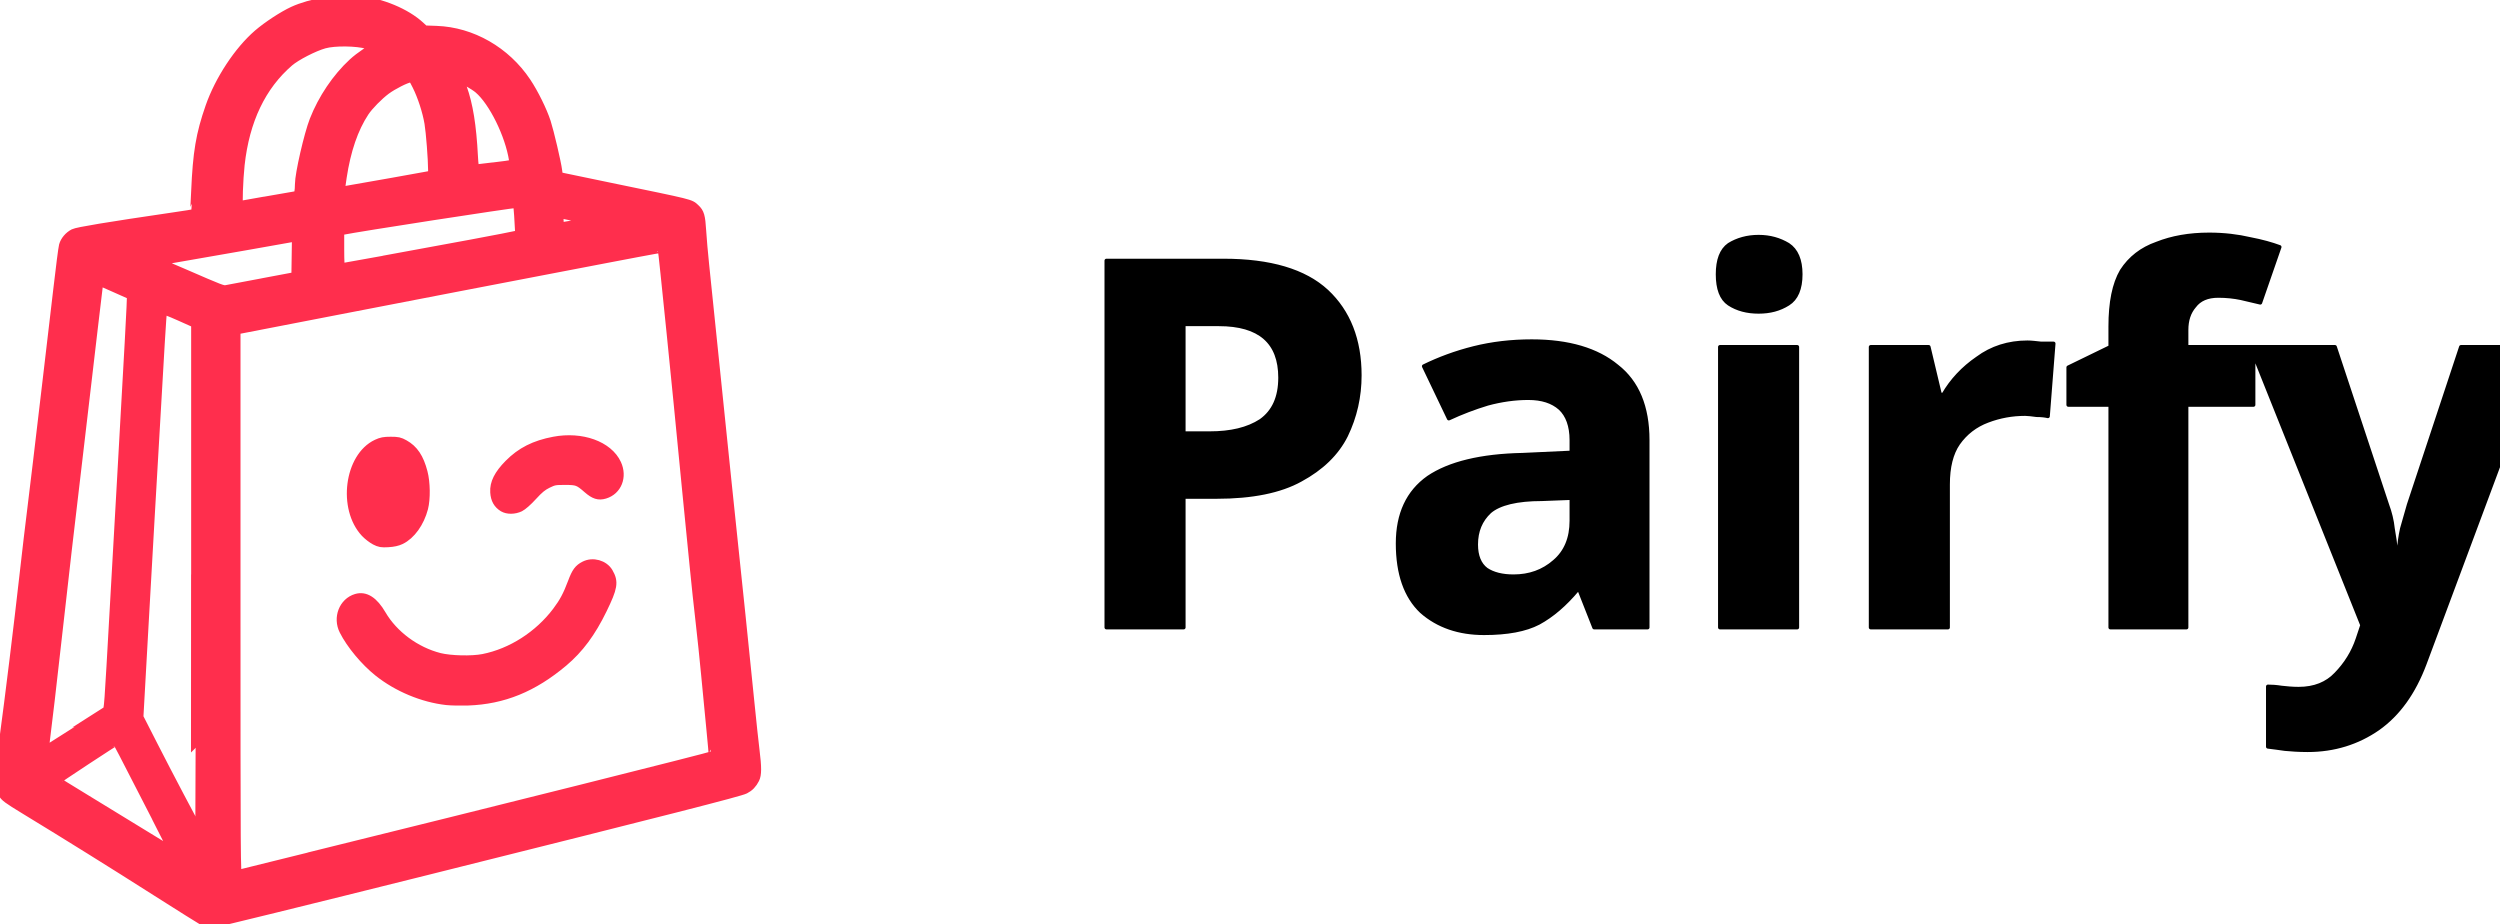
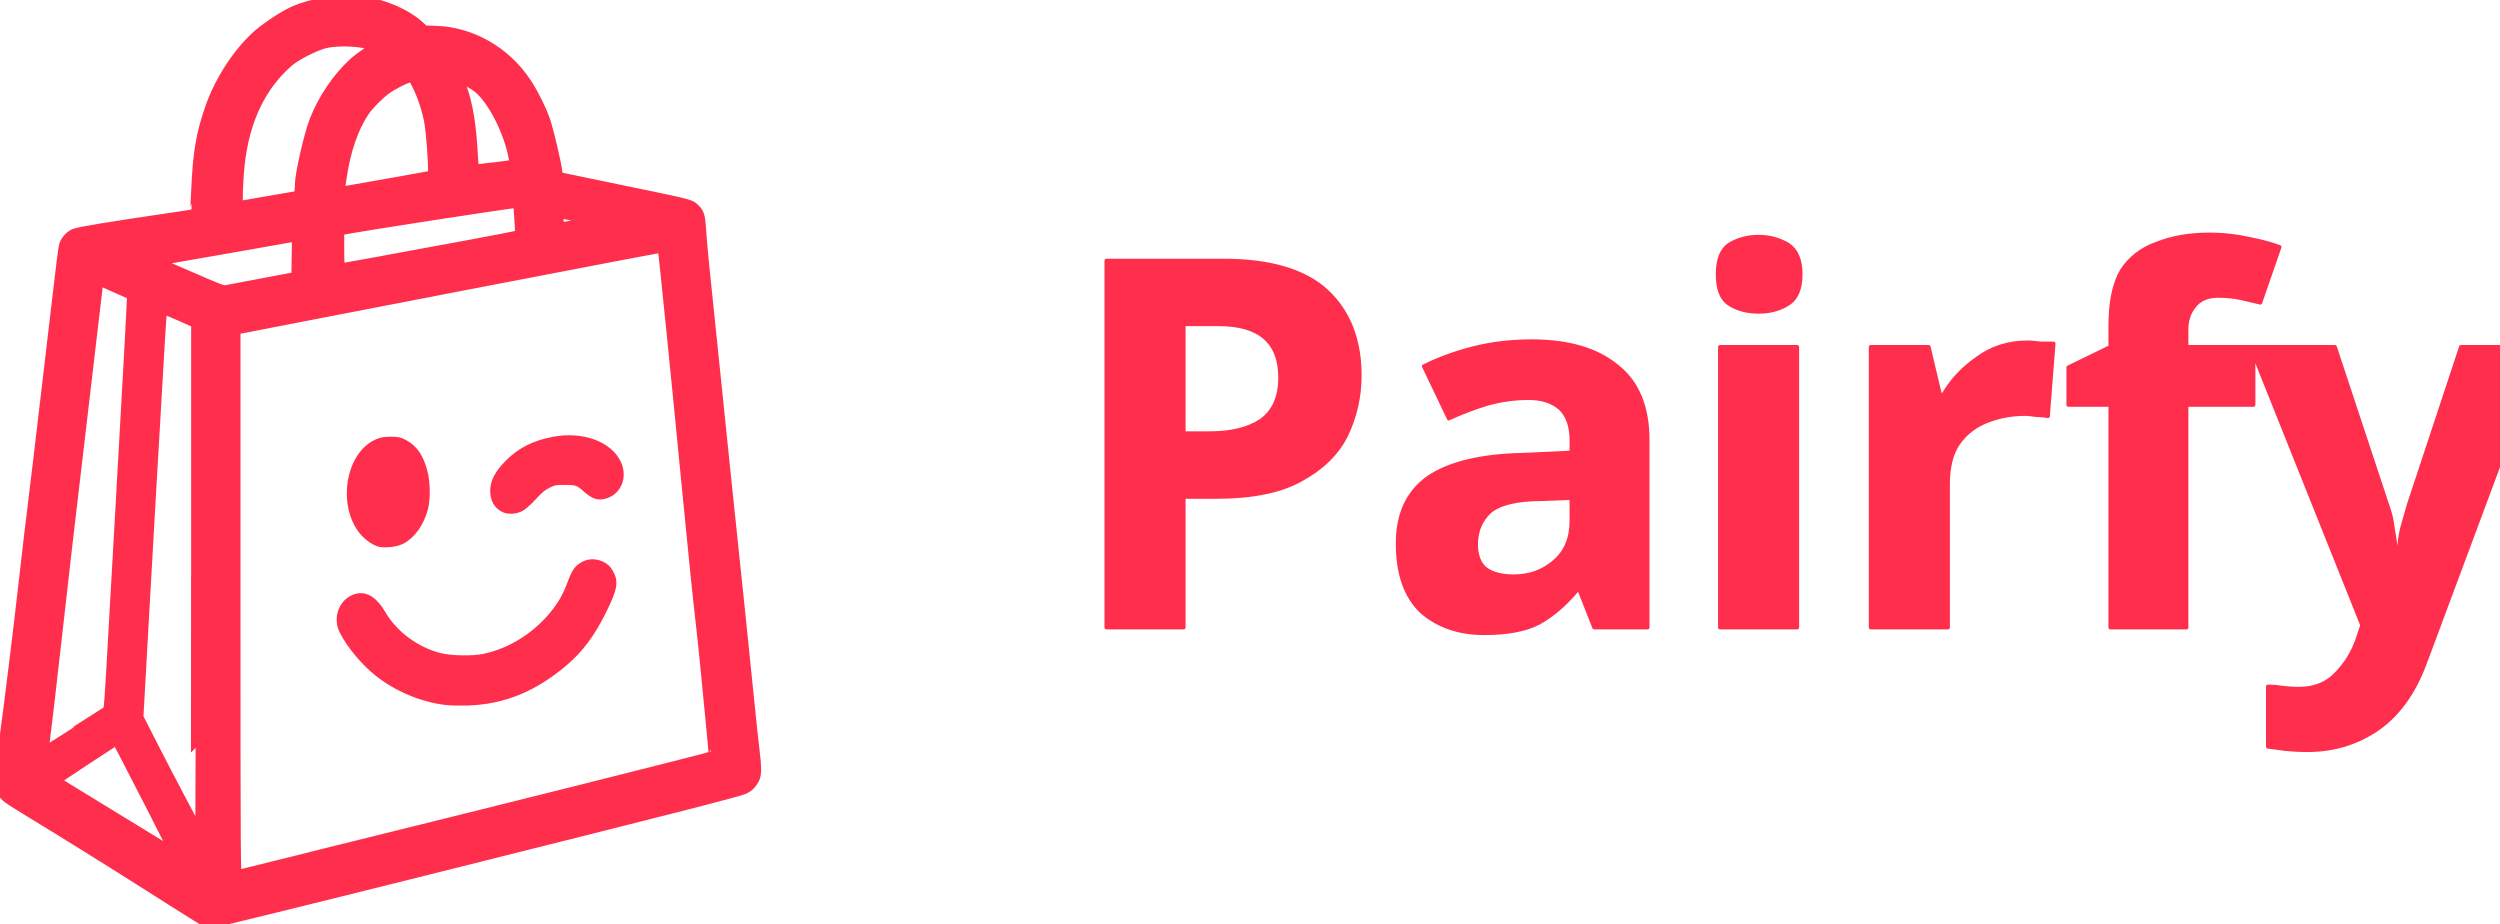
<svg xmlns="http://www.w3.org/2000/svg" width="130" height="48" viewBox="0 0 34.396 12.7" version="1.1" id="svg5">
  <defs id="defs2" />
  <g id="layer1">
    <g id="g11307">
      <path style="fill:#000000;fill-opacity:0.03;stroke:#2563eb;stroke-width:0.079;stroke-miterlimit:4;stroke-dasharray:none;stroke-opacity:0" d="m 5.314,6.98 c -0.002,-5.961e-4 -0.007,-0.004 -0.04,-0.023 -0.015,-0.008 -0.033,-0.019 -0.041,-0.024 -0.008,-0.005 -0.018,-0.011 -0.023,-0.013 -0.004,-0.002 -0.019,-0.011 -0.034,-0.019 -0.014,-0.008 -0.03,-0.017 -0.036,-0.021 -0.012,-0.007 -0.022,-0.013 -0.037,-0.021 -0.006,-0.003 -0.011,-0.006 -0.012,-0.007 -7.948e-4,-7.949e-4 -0.002,-0.003 -0.003,-0.004 l -0.001,-0.003 1.471e-4,-0.128 1.491e-4,-0.128 0.002,-0.003 c 0.002,-0.003 0.003,-0.004 0.009,-0.007 0.004,-0.002 0.011,-0.006 0.017,-0.01 0.014,-0.008 0.027,-0.016 0.035,-0.02 0.003,-0.002 0.009,-0.005 0.013,-0.007 0.004,-0.002 0.019,-0.011 0.034,-0.02 0.015,-0.009 0.031,-0.018 0.037,-0.021 0.005,-0.003 0.013,-0.008 0.018,-0.011 0.005,-0.003 0.013,-0.008 0.019,-0.011 0.006,-0.003 0.018,-0.01 0.027,-0.016 l 0.017,-0.01 h 0.004 c 0.004,0 0.004,0 0.016,0.007 0.007,0.004 0.015,0.009 0.019,0.011 0.004,0.002 0.018,0.01 0.032,0.018 0.014,0.008 0.028,0.016 0.031,0.018 0.003,0.002 0.013,0.007 0.02,0.012 0.008,0.005 0.016,0.009 0.019,0.011 0.005,0.003 0.029,0.017 0.033,0.019 0.001,5.962e-4 0.007,0.004 0.013,0.008 0.006,0.004 0.012,0.007 0.013,0.008 0.015,0.008 0.03,0.017 0.031,0.018 7.949e-4,5.96e-4 0.002,0.002 0.003,0.004 l 0.001,0.003 -6e-6,0.127 -6.1e-6,0.127 -0.001,0.003 c -0.002,0.004 -0.004,0.006 -0.013,0.011 -0.011,0.006 -0.024,0.013 -0.028,0.016 -0.002,0.001 -0.014,0.008 -0.025,0.015 -0.03,0.017 -0.062,0.036 -0.069,0.039 -0.003,0.002 -0.013,0.008 -0.023,0.014 -0.01,0.006 -0.021,0.012 -0.024,0.014 -0.003,0.002 -0.011,0.006 -0.017,0.01 -0.006,0.004 -0.015,0.008 -0.018,0.011 -0.007,0.004 -0.007,0.004 -0.011,0.004 -0.002,8.55e-5 -0.005,-7.95e-5 -0.005,-3.975e-4 z m -0.004,-0.055 V 6.895 l -0.008,-0.013 c -0.004,-0.007 -0.01,-0.016 -0.012,-0.02 -0.002,-0.004 -0.009,-0.016 -0.015,-0.026 L 5.264,6.817 h -0.051 -0.051 l -0.016,0.01 c -0.009,0.005 -0.019,0.011 -0.022,0.013 l -0.006,0.003 0.006,0.003 c 0.008,0.005 0.034,0.02 0.047,0.027 0.006,0.003 0.022,0.013 0.035,0.02 0.027,0.016 0.027,0.016 0.053,0.03 0.01,0.006 0.025,0.015 0.035,0.02 0.009,0.005 0.017,0.01 0.017,0.01 1.987e-4,5.9e-6 3.976e-4,-0.013 3.976e-4,-0.029 z m 0.028,0.022 c 0.024,-0.014 0.035,-0.02 0.042,-0.024 0.004,-0.002 0.007,-0.004 0.007,-0.004 1.35e-4,0 0.001,-5.962e-4 0.002,-0.001 0.001,-7.949e-4 0.013,-0.007 0.025,-0.015 0.023,-0.013 0.056,-0.032 0.063,-0.036 0.002,-0.001 0.01,-0.006 0.017,-0.01 0.019,-0.011 0.023,-0.013 0.023,-0.014 -2e-6,-1.59e-4 -0.002,-0.002 -0.005,-0.003 -0.003,-0.002 -0.009,-0.005 -0.014,-0.008 -0.005,-0.003 -0.012,-0.007 -0.017,-0.01 l -0.009,-0.005 -0.051,9.8e-6 -0.051,1.2e-5 -0.003,0.006 c -0.002,0.003 -0.007,0.013 -0.013,0.022 -0.005,0.009 -0.013,0.022 -0.017,0.029 -0.004,0.007 -0.009,0.015 -0.011,0.018 l -0.003,0.005 -5.9e-6,0.029 c -4e-6,0.016 1.213e-4,0.029 1.987e-4,0.029 1.55e-4,0 0.006,-0.003 0.012,-0.007 z m -0.011,-0.097 c 0.005,-0.008 0.011,-0.019 0.014,-0.024 l 0.005,-0.009 -0.028,-1.491e-4 c -0.016,-8.14e-5 -0.028,-4.76e-5 -0.028,7.56e-5 -1.253e-4,1.251e-4 0.004,0.007 0.009,0.016 0.005,0.009 0.011,0.02 0.014,0.024 0.003,0.005 0.005,0.008 0.005,0.008 1.987e-4,-1.986e-4 0.004,-0.007 0.009,-0.015 z M 5.111,6.827 c 0.001,-9.937e-4 0.005,-0.003 0.007,-0.004 0.002,-0.001 0.005,-0.003 0.006,-0.003 7.949e-4,-3.976e-4 0.007,-0.004 0.014,-0.008 0.007,-0.004 0.014,-0.008 0.016,-0.009 l 0.004,-0.002 0.009,-0.015 c 0.016,-0.028 0.04,-0.068 0.04,-0.068 0,-1.032e-4 -0.001,-0.002 -0.003,-0.004 -0.003,-0.005 -0.013,-0.022 -0.021,-0.035 -0.003,-0.005 -0.008,-0.013 -0.011,-0.018 -0.003,-0.004 -0.005,-0.009 -0.005,-0.009 -3.974e-4,-5.962e-4 -0.003,-0.004 -0.005,-0.008 l -0.004,-0.007 -0.014,-0.008 c -0.014,-0.008 -0.024,-0.014 -0.031,-0.018 l -0.004,-0.002 v 0.111 c 0,0.061 1.708e-4,0.111 3.974e-4,0.111 1.987e-4,0 0.002,-7.951e-4 0.003,-0.002 z M 5.528,6.717 V 6.606 L 5.527,6.607 c -0.003,0.002 -0.032,0.019 -0.041,0.024 -0.004,0.002 -0.007,0.004 -0.007,0.004 -8.75e-5,1.848e-4 -0.002,0.004 -0.005,0.008 -0.002,0.004 -0.009,0.016 -0.015,0.026 -0.006,0.01 -0.012,0.02 -0.013,0.022 -0.003,0.005 -0.01,0.017 -0.011,0.019 -7.951e-4,0.001 -0.002,0.003 -0.003,0.005 -0.001,0.002 -0.001,0.003 -7.95e-4,0.003 3.974e-4,5.962e-4 0.003,0.004 0.005,0.008 0.027,0.047 0.042,0.072 0.043,0.073 5.962e-4,5.961e-4 0.006,0.004 0.012,0.008 0.006,0.004 0.017,0.01 0.024,0.014 0.007,0.004 0.013,0.007 0.013,0.007 1.986e-4,6e-6 3.974e-4,-0.05 3.974e-4,-0.111 z m -0.279,0.075 c -5.962e-4,-9.936e-4 -0.005,-0.009 -0.01,-0.017 -0.005,-0.008 -0.011,-0.02 -0.014,-0.025 -0.003,-0.005 -0.006,-0.01 -0.006,-0.01 0,-0.002 -0.002,5.961e-4 -0.008,0.012 -0.004,0.007 -0.01,0.018 -0.014,0.024 -0.004,0.006 -0.008,0.013 -0.009,0.015 l -0.002,0.003 h 0.032 0.032 z m 0.114,-0.005 c 0.008,-0.013 0.024,-0.041 0.032,-0.055 l 0.008,-0.015 -0.007,-0.012 c -0.004,-0.007 -0.01,-0.016 -0.013,-0.022 -0.003,-0.005 -0.009,-0.015 -0.012,-0.021 -0.004,-0.006 -0.008,-0.014 -0.01,-0.017 l -0.003,-0.005 -0.041,-7.9e-6 -0.041,-5.9e-6 -0.002,0.003 c -0.002,0.003 -0.016,0.027 -0.034,0.058 l -0.009,0.016 9.938e-4,0.002 c 0.004,0.007 0.016,0.027 0.025,0.043 0.003,0.005 0.009,0.015 0.012,0.021 l 0.007,0.011 0.041,-1.469e-4 0.041,-1.492e-4 0.004,-0.007 z m 0.085,0.006 c 0,-1.987e-4 -0.003,-0.005 -0.006,-0.011 -0.003,-0.006 -0.01,-0.018 -0.015,-0.027 -0.005,-0.009 -0.01,-0.017 -0.01,-0.017 -1.588e-4,-4e-6 -0.003,0.005 -0.007,0.012 -0.004,0.007 -0.008,0.014 -0.01,0.017 -0.006,0.01 -0.015,0.025 -0.015,0.026 -1.075e-4,1.987e-4 0.014,3.974e-4 0.031,3.974e-4 0.017,0 0.031,-1.945e-4 0.031,-3.974e-4 z M 5.235,6.669 c 0.009,-0.015 0.016,-0.027 0.016,-0.027 0,-1.43e-4 -0.014,-1.987e-4 -0.032,-1.987e-4 -0.018,0 -0.032,1.094e-4 -0.032,1.987e-4 0,1.332e-4 0.002,0.003 0.004,0.006 0.002,0.003 0.005,0.009 0.007,0.012 0.003,0.005 0.011,0.019 0.016,0.027 0.001,0.003 0.003,0.006 0.004,0.007 7.949e-4,0.001 0.002,0.002 0.002,0.002 1.987e-4,-1.987e-4 0.007,-0.013 0.016,-0.027 z m 0.186,0.022 c 0.002,-0.003 0.006,-0.01 0.009,-0.016 0.003,-0.006 0.009,-0.016 0.013,-0.022 0.004,-0.006 0.007,-0.012 0.007,-0.012 0,-1.152e-4 -0.014,-1.987e-4 -0.032,-1.987e-4 h -0.032 l 0.007,0.012 c 0.004,0.007 0.008,0.013 0.009,0.015 9.937e-4,0.002 0.005,0.008 0.008,0.014 0.004,0.006 0.007,0.012 0.007,0.013 3.975e-4,7.95e-4 7.949e-4,0.001 9.936e-4,0.001 1.989e-4,1.9e-6 0.002,-0.002 0.004,-0.005 z M 5.264,6.617 c 0.001,-0.002 0.02,-0.034 0.036,-0.062 l 0.01,-0.017 v -0.029 c 0,-0.02 -1.887e-4,-0.029 -5.962e-4,-0.029 -3.974e-4,0 -0.003,0.002 -0.007,0.004 -0.003,0.002 -0.007,0.004 -0.009,0.005 -0.001,7.949e-4 -0.006,0.004 -0.011,0.007 -0.008,0.004 -0.024,0.014 -0.029,0.017 -0.001,5.962e-4 -0.006,0.003 -0.01,0.006 -0.005,0.003 -0.013,0.007 -0.018,0.01 -0.005,0.003 -0.016,0.01 -0.025,0.015 -0.009,0.005 -0.025,0.014 -0.036,0.021 -0.018,0.01 -0.025,0.014 -0.042,0.024 -0.003,0.001 -0.005,0.003 -0.005,0.003 -1.073e-4,3.974e-4 0.001,0.001 0.003,0.002 0.002,7.949e-4 0.004,0.002 0.006,0.003 0.028,0.017 0.035,0.021 0.035,0.021 3.974e-4,3.975e-4 0.021,5.963e-4 0.051,5.963e-4 h 0.05 z m 0.083,0.002 c 0,-3.974e-4 -0.002,-0.004 -0.009,-0.015 -0.007,-0.012 -0.009,-0.016 -0.014,-0.025 -0.003,-0.005 -0.005,-0.009 -0.006,-0.009 -7.951e-4,-7.95e-4 -5.962e-4,-7.95e-4 -0.008,0.011 -0.003,0.006 -0.019,0.034 -0.02,0.035 -5.963e-4,9.936e-4 -9.937e-4,0.002 -9.937e-4,0.002 -1.8e-6,1.988e-4 0.013,3.974e-4 0.029,3.974e-4 0.016,0 0.029,-1.37e-4 0.029,-3.974e-4 z m 0.133,-0.004 c 0.004,-0.002 0.008,-0.005 0.01,-0.006 0.002,-9.935e-4 0.009,-0.005 0.017,-0.01 l 0.013,-0.008 -0.014,-0.008 c -0.008,-0.004 -0.015,-0.009 -0.017,-0.01 -0.003,-0.002 -0.014,-0.008 -0.071,-0.041 -0.008,-0.005 -0.016,-0.01 -0.019,-0.011 -0.002,-0.001 -0.004,-0.002 -0.004,-0.002 -1.31e-4,0 -0.004,-0.002 -0.008,-0.005 -0.004,-0.002 -0.012,-0.007 -0.017,-0.01 -0.005,-0.003 -0.012,-0.007 -0.014,-0.008 -0.01,-0.006 -0.028,-0.016 -0.028,-0.016 -1.77e-4,0 -3.975e-4,0.013 -3.975e-4,0.029 l 6e-6,0.029 0.007,0.012 c 0.004,0.006 0.01,0.017 0.014,0.023 0.004,0.006 0.009,0.016 0.013,0.022 0.003,0.006 0.007,0.012 0.009,0.015 0.001,0.002 0.003,0.005 0.004,0.006 l 0.001,0.002 h 0.05 0.05 l 0.007,-0.004 z" id="path1011" />
      <text xml:space="preserve" style="font-size:7.056px;line-height:1.25;font-family:'Inter 28pt';-inkscape-font-specification:'Inter 28pt';letter-spacing:-0.079px;fill:#000000;fill-opacity:1;stroke:#000000;stroke-width:0.053;stroke-linecap:round;stroke-linejoin:round;stroke-miterlimit:4;stroke-dasharray:none;stroke-opacity:1;paint-order:stroke fill markers" x="14.582" y="8.633" id="text3040">
-         <tspan style="font-style:normal;font-variant:normal;font-weight:600;font-stretch:normal;font-size:7.056px;font-family:'Inter 28pt';-inkscape-font-specification:'Inter 28pt Semi-Bold';fill:#000000;fill-opacity:1;stroke:#000000;stroke-width:0.053;stroke-linecap:round;stroke-linejoin:round;stroke-miterlimit:4;stroke-dasharray:none;stroke-opacity:1;paint-order:stroke fill markers" x="14.582" y="8.633" id="tspan12835">Pairfy</tspan>
+         <tspan style="font-style:normal;font-variant:normal;font-weight:600;font-stretch:normal;font-size:7.056px;font-family:'Inter 28pt';-inkscape-font-specification:'Inter 28pt Semi-Bold';fill:#ff2e4d;fill-opacity:1;stroke:#ff2e4d;stroke-width:0.053;stroke-linecap:round;stroke-linejoin:round;stroke-miterlimit:4;stroke-dasharray:none;stroke-opacity:1;paint-order:stroke fill markers" x="14.582" y="8.633" id="tspan12835">Pairfy</tspan>
      </text>
      <g id="g1591" transform="scale(0.9999715)" style="fill:#ff2e4d;fill-opacity:1;stroke:#ff2e4d;stroke-width:0.132;stroke-linecap:round;stroke-linejoin:round;stroke-miterlimit:4;stroke-dasharray:none;stroke-opacity:1;paint-order:stroke markers fill">
        <path style="fill:#ff2e4d;fill-opacity:1;stroke:#ff2e4d;stroke-width:0.132;stroke-linecap:round;stroke-linejoin:round;stroke-miterlimit:4;stroke-dasharray:none;stroke-opacity:1;paint-order:stroke markers fill" d="m 2.807,12.675 c -0.027,-0.014 -0.325,-0.202 -0.664,-0.417 -0.592,-0.377 -1.221,-0.769 -1.798,-1.12 -0.241,-0.147 -0.277,-0.173 -0.307,-0.228 -0.056,-0.102 -0.054,-0.201 0.018,-0.729 0.08,-0.591 0.199,-1.561 0.281,-2.292 0.035,-0.31 0.079,-0.685 0.098,-0.832 0.019,-0.148 0.057,-0.46 0.084,-0.695 0.027,-0.235 0.087,-0.742 0.133,-1.126 0.046,-0.385 0.112,-0.948 0.147,-1.252 0.035,-0.304 0.07,-0.576 0.078,-0.604 0.018,-0.066 0.073,-0.131 0.139,-0.165 0.049,-0.025 0.465,-0.094 1.358,-0.225 0.165,-0.024 0.303,-0.046 0.305,-0.048 0.002,-0.002 0.01,-0.14 0.017,-0.306 0.023,-0.538 0.065,-0.789 0.196,-1.164 0.13,-0.372 0.393,-0.771 0.659,-1.001 0.13,-0.112 0.344,-0.252 0.482,-0.316 0.243,-0.112 0.63,-0.176 0.897,-0.148 0.316,0.033 0.654,0.174 0.848,0.353 l 0.061,0.056 0.166,0.006 c 0.485,0.017 0.952,0.284 1.235,0.708 0.103,0.154 0.221,0.393 0.273,0.553 0.043,0.134 0.142,0.555 0.156,0.667 l 0.01,0.08 0.072,0.016 c 0.04,0.009 0.327,0.069 0.639,0.133 1.153,0.238 1.099,0.224 1.173,0.292 0.061,0.056 0.075,0.103 0.087,0.302 0.006,0.104 0.025,0.316 0.041,0.47 0.016,0.154 0.051,0.494 0.078,0.756 0.027,0.262 0.077,0.746 0.111,1.077 0.034,0.331 0.088,0.85 0.119,1.154 0.031,0.304 0.076,0.726 0.098,0.937 0.044,0.408 0.134,1.28 0.216,2.092 0.027,0.269 0.059,0.567 0.071,0.662 0.03,0.24 0.029,0.336 -4.76e-4,0.395 -0.034,0.067 -0.075,0.11 -0.136,0.141 -0.071,0.036 -1.013,0.277 -4.402,1.124 -1.588,0.397 -2.91,0.722 -2.939,0.722 -0.028,0 -0.073,-0.011 -0.1,-0.025 z m 1.449,-0.883 c 2.529,-0.624 5.543,-1.379 5.56,-1.394 0.003,-0.002 -0.011,-0.167 -0.031,-0.366 -0.02,-0.199 -0.052,-0.534 -0.072,-0.746 -0.02,-0.212 -0.054,-0.539 -0.076,-0.728 -0.022,-0.189 -0.06,-0.538 -0.083,-0.777 -0.023,-0.239 -0.071,-0.72 -0.106,-1.07 -0.035,-0.35 -0.085,-0.866 -0.112,-1.147 -0.027,-0.281 -0.071,-0.722 -0.098,-0.979 -0.027,-0.258 -0.065,-0.626 -0.084,-0.818 -0.019,-0.192 -0.038,-0.352 -0.041,-0.355 -0.003,-0.003 -0.159,0.024 -0.346,0.06 -0.187,0.036 -0.371,0.071 -0.41,0.078 -0.038,0.007 -0.397,0.076 -0.798,0.153 -0.4,0.077 -0.957,0.184 -1.238,0.238 -0.281,0.054 -1.088,0.21 -1.794,0.347 l -1.284,0.249 -1e-5,3.754 c -9e-6,3.569 0.001,3.754 0.024,3.747 0.013,-0.004 0.459,-0.114 0.99,-0.245 z m 1.889,-2.157 c -0.328,-0.037 -0.675,-0.182 -0.938,-0.392 -0.183,-0.146 -0.377,-0.378 -0.473,-0.569 -0.088,-0.174 -0.006,-0.386 0.17,-0.438 0.121,-0.036 0.235,0.038 0.342,0.221 0.165,0.283 0.471,0.509 0.801,0.593 0.152,0.038 0.445,0.045 0.602,0.014 0.39,-0.077 0.766,-0.318 1.016,-0.65 0.096,-0.128 0.146,-0.221 0.214,-0.402 0.052,-0.139 0.085,-0.184 0.165,-0.225 0.112,-0.058 0.264,-0.015 0.325,0.09 0.076,0.131 0.064,0.204 -0.083,0.506 -0.154,0.317 -0.32,0.541 -0.537,0.724 -0.416,0.35 -0.826,0.517 -1.311,0.534 -0.099,0.003 -0.231,5.5e-4 -0.292,-0.006 z m -0.982,-2.203 c -0.04,-0.02 -0.1,-0.067 -0.135,-0.104 -0.314,-0.336 -0.223,-1.038 0.158,-1.217 0.063,-0.029 0.098,-0.036 0.189,-0.036 0.098,-1e-5 0.121,0.005 0.186,0.041 0.128,0.071 0.204,0.184 0.256,0.383 0.037,0.14 0.04,0.365 0.007,0.492 -0.052,0.199 -0.173,0.367 -0.312,0.434 -0.046,0.022 -0.102,0.034 -0.173,0.038 -0.092,0.005 -0.114,0.001 -0.177,-0.031 z m 1.763,-0.454 c -0.073,-0.045 -0.109,-0.108 -0.115,-0.206 -0.008,-0.123 0.051,-0.241 0.193,-0.385 0.166,-0.168 0.354,-0.263 0.619,-0.313 0.38,-0.072 0.745,0.06 0.86,0.31 0.08,0.175 0.007,0.361 -0.163,0.412 -0.083,0.025 -0.141,0.006 -0.231,-0.072 -0.126,-0.11 -0.147,-0.118 -0.316,-0.118 -0.138,-1.8e-4 -0.153,0.003 -0.24,0.045 -0.073,0.036 -0.118,0.073 -0.207,0.17 -0.068,0.075 -0.138,0.136 -0.174,0.154 -0.075,0.036 -0.17,0.037 -0.227,0.002 z m -4.771,4.27 c -0.481,-0.938 -0.544,-1.059 -0.552,-1.06 -0.011,-0.001 -0.838,0.543 -0.838,0.552 2.22e-4,0.004 0.191,0.122 0.423,0.263 0.233,0.141 0.599,0.365 0.814,0.498 0.215,0.133 0.394,0.241 0.397,0.238 0.003,-0.002 -0.107,-0.223 -0.245,-0.491 z m 0.541,-3.339 v -3.461 l -0.226,-0.101 c -0.137,-0.061 -0.229,-0.096 -0.235,-0.087 -0.005,0.008 -0.02,0.214 -0.034,0.459 -0.023,0.417 -0.106,1.844 -0.135,2.327 -0.007,0.119 -0.046,0.803 -0.086,1.52 l -0.073,1.303 0.199,0.39 c 0.199,0.391 0.579,1.111 0.585,1.111 0.002,10e-6 0.004,-1.557 0.004,-3.461 z m -1.667,2.156 c 0.232,-0.148 0.431,-0.276 0.444,-0.283 0.025,-0.016 0.025,-0.016 0.104,-1.427 0.024,-0.423 0.068,-1.204 0.098,-1.735 0.095,-1.664 0.143,-2.555 0.138,-2.559 -0.003,-0.002 -0.106,-0.048 -0.229,-0.103 l -0.224,-0.099 -0.01,0.065 c -0.005,0.036 -0.035,0.288 -0.067,0.562 -0.031,0.273 -0.101,0.865 -0.154,1.315 -0.144,1.211 -0.286,2.437 -0.357,3.085 -0.05,0.456 -0.12,1.052 -0.165,1.41 -0.003,0.021 -0.004,0.038 -0.002,0.038 0.002,0 0.192,-0.121 0.424,-0.269 z m 2.584,-6.171 0.462,-0.087 0.004,-0.278 0.004,-0.278 -0.032,0.008 c -0.017,0.004 -0.328,0.059 -0.689,0.122 -1.022,0.177 -1.2,0.209 -1.207,0.216 -0.004,0.004 0.009,0.013 0.029,0.02 0.019,0.007 0.173,0.073 0.341,0.146 0.517,0.225 0.54,0.233 0.586,0.226 0.023,-0.004 0.25,-0.047 0.504,-0.095 z m 1.668,-0.311 c 0.839,-0.152 1.765,-0.325 1.824,-0.342 l 0.05,-0.014 -0.005,-0.087 c -0.015,-0.288 -0.022,-0.346 -0.037,-0.346 -0.074,0 -2.208,0.33 -2.405,0.372 l -0.038,0.008 v 0.258 c 0,0.158 0.005,0.258 0.014,0.258 0.007,0 0.277,-0.048 0.598,-0.106 z m 2.674,-0.496 c 0.133,-0.023 0.247,-0.042 0.252,-0.043 0.005,-4.3e-4 -0.095,-0.023 -0.222,-0.05 -0.127,-0.027 -0.249,-0.053 -0.272,-0.057 -0.038,-0.008 -0.04,-0.006 -0.032,0.025 0.005,0.018 0.009,0.064 0.009,0.1 1.38e-4,0.036 0.005,0.066 0.011,0.066 0.006,-1e-5 0.12,-0.019 0.253,-0.042 z m -4.321,-0.314 c 0.188,-0.034 0.372,-0.066 0.408,-0.071 0.058,-0.009 0.066,-0.014 0.073,-0.052 0.005,-0.023 0.009,-0.075 0.009,-0.116 0,-0.14 0.124,-0.681 0.201,-0.878 0.116,-0.296 0.31,-0.584 0.532,-0.789 0.094,-0.087 0.264,-0.201 0.3,-0.201 0.009,0 0.017,-0.006 0.017,-0.013 0,-0.007 -0.052,-0.027 -0.115,-0.045 -0.152,-0.043 -0.456,-0.047 -0.598,-0.007 -0.144,0.04 -0.388,0.166 -0.485,0.249 -0.383,0.33 -0.609,0.805 -0.676,1.416 -0.022,0.205 -0.035,0.568 -0.02,0.568 0.007,0 0.167,-0.028 0.355,-0.062 z m 1.245,-0.17 c 0.073,-0.012 0.306,-0.053 0.518,-0.091 0.212,-0.038 0.424,-0.076 0.472,-0.085 l 0.087,-0.016 v -0.072 c 0,-0.143 -0.029,-0.522 -0.05,-0.645 -0.027,-0.162 -0.095,-0.371 -0.167,-0.515 -0.054,-0.108 -0.06,-0.114 -0.099,-0.11 -0.055,0.006 -0.237,0.098 -0.33,0.167 -0.101,0.075 -0.239,0.215 -0.297,0.303 -0.15,0.227 -0.253,0.528 -0.309,0.9 -0.029,0.194 -0.029,0.202 0.01,0.193 0.017,-0.004 0.091,-0.017 0.164,-0.029 z m 1.9,-0.301 c 0.318,-0.039 0.3,-0.033 0.29,-0.103 -0.054,-0.347 -0.278,-0.803 -0.482,-0.977 -0.058,-0.05 -0.235,-0.151 -0.264,-0.151 -0.008,0 0.007,0.06 0.034,0.134 0.085,0.238 0.131,0.522 0.153,0.947 0.005,0.1 0.015,0.178 0.023,0.178 0.007,0 0.118,-0.013 0.247,-0.029 z" id="path881" />
        <path style="fill:#ff2e4d;fill-opacity:1;stroke:#ff2e4d;stroke-width:0.132;stroke-linecap:round;stroke-linejoin:round;stroke-miterlimit:4;stroke-dasharray:none;stroke-opacity:1;paint-order:stroke markers fill" d="m 5.348,7.024 c -0.002,-5.999e-4 -0.007,-0.004 -0.04,-0.023 -0.015,-0.008 -0.033,-0.019 -0.042,-0.024 -0.008,-0.005 -0.019,-0.011 -0.023,-0.013 -0.004,-0.003 -0.02,-0.011 -0.034,-0.019 -0.014,-0.008 -0.031,-0.018 -0.036,-0.021 -0.012,-0.007 -0.022,-0.013 -0.037,-0.021 -0.006,-0.003 -0.011,-0.006 -0.012,-0.007 -7.998e-4,-7.999e-4 -0.002,-0.003 -0.003,-0.004 l -0.001,-0.003 1.48e-4,-0.128 1.5e-4,-0.128 0.002,-0.003 c 0.002,-0.003 0.003,-0.004 0.009,-0.007 0.004,-0.002 0.011,-0.007 0.017,-0.01 0.014,-0.008 0.027,-0.016 0.035,-0.02 0.003,-0.002 0.009,-0.005 0.013,-0.007 0.004,-0.002 0.019,-0.011 0.034,-0.02 0.015,-0.009 0.032,-0.018 0.037,-0.021 0.005,-0.003 0.013,-0.008 0.018,-0.011 0.005,-0.003 0.014,-0.008 0.019,-0.011 0.006,-0.003 0.018,-0.011 0.028,-0.016 l 0.017,-0.01 h 0.004 c 0.004,0 0.004,0 0.016,0.007 0.007,0.004 0.015,0.009 0.019,0.011 0.004,0.002 0.018,0.011 0.032,0.019 0.014,0.008 0.028,0.016 0.031,0.018 0.003,0.002 0.013,0.007 0.021,0.012 0.008,0.005 0.017,0.01 0.019,0.011 0.005,0.003 0.029,0.017 0.033,0.019 0.001,6e-4 0.007,0.004 0.013,0.008 0.006,0.004 0.012,0.007 0.013,0.008 0.015,0.009 0.03,0.017 0.031,0.018 8e-4,5.998e-4 0.002,0.003 0.003,0.004 l 0.001,0.003 -6e-6,0.127 -6.2e-6,0.127 -0.001,0.003 c -0.002,0.004 -0.004,0.006 -0.013,0.011 -0.011,0.006 -0.024,0.013 -0.029,0.016 -0.002,0.001 -0.014,0.008 -0.025,0.015 -0.03,0.017 -0.063,0.036 -0.069,0.04 -0.003,0.002 -0.013,0.008 -0.023,0.014 -0.01,0.006 -0.021,0.012 -0.024,0.014 -0.003,0.002 -0.011,0.006 -0.017,0.01 -0.006,0.004 -0.015,0.009 -0.019,0.011 -0.007,0.004 -0.007,0.004 -0.011,0.004 -0.002,8.6e-5 -0.005,-8e-5 -0.005,-4e-4 z m -0.004,-0.055 v -0.029 l -0.008,-0.013 c -0.004,-0.007 -0.01,-0.016 -0.012,-0.02 -0.002,-0.004 -0.009,-0.016 -0.015,-0.026 l -0.011,-0.019 h -0.051 -0.051 l -0.017,0.01 c -0.009,0.005 -0.019,0.011 -0.023,0.013 l -0.006,0.003 0.006,0.003 c 0.008,0.005 0.034,0.02 0.047,0.027 0.006,0.003 0.022,0.013 0.036,0.021 0.027,0.016 0.028,0.016 0.053,0.031 0.01,0.006 0.025,0.015 0.035,0.02 0.009,0.005 0.017,0.01 0.018,0.01 2e-4,6e-6 4.001e-4,-0.013 4.001e-4,-0.029 z m 0.029,0.023 c 0.024,-0.014 0.035,-0.02 0.042,-0.024 0.004,-0.002 0.007,-0.004 0.007,-0.004 1.359e-4,0 0.001,-6e-4 0.002,-0.001 0.001,-7.999e-4 0.013,-0.007 0.025,-0.015 0.023,-0.013 0.056,-0.033 0.063,-0.037 0.002,-0.001 0.01,-0.006 0.017,-0.01 0.019,-0.011 0.023,-0.014 0.023,-0.014 -2e-6,-1.6e-4 -0.002,-0.002 -0.005,-0.003 -0.003,-0.002 -0.009,-0.005 -0.014,-0.008 -0.005,-0.003 -0.012,-0.007 -0.017,-0.01 l -0.009,-0.005 -0.051,9.8e-6 -0.051,1.21e-5 -0.003,0.006 c -0.002,0.003 -0.008,0.013 -0.013,0.022 -0.005,0.009 -0.013,0.022 -0.017,0.029 -0.004,0.007 -0.009,0.015 -0.011,0.018 l -0.003,0.005 -6e-6,0.029 c -4e-6,0.016 1.221e-4,0.029 2e-4,0.029 1.56e-4,0 0.006,-0.003 0.012,-0.007 z m -0.011,-0.098 c 0.005,-0.008 0.011,-0.019 0.014,-0.024 l 0.005,-0.009 -0.028,-1.5e-4 c -0.016,-8.19e-5 -0.029,-4.79e-5 -0.029,7.61e-5 -1.261e-4,1.259e-4 0.004,0.007 0.009,0.016 0.005,0.009 0.011,0.02 0.014,0.024 0.003,0.005 0.005,0.008 0.005,0.008 1.999e-4,-1.999e-4 0.004,-0.007 0.009,-0.016 z m -0.217,-0.023 c 0.001,-9.999e-4 0.005,-0.003 0.007,-0.004 0.002,-0.001 0.005,-0.003 0.006,-0.003 7.999e-4,-4.001e-4 0.007,-0.004 0.014,-0.008 0.007,-0.004 0.014,-0.008 0.016,-0.009 l 0.004,-0.002 0.009,-0.015 c 0.017,-0.028 0.04,-0.068 0.04,-0.069 0,-1.039e-4 -0.001,-0.002 -0.003,-0.004 -0.003,-0.005 -0.013,-0.022 -0.021,-0.036 -0.003,-0.005 -0.008,-0.014 -0.011,-0.018 -0.003,-0.004 -0.005,-0.009 -0.005,-0.009 -3.999e-4,-5.999e-4 -0.003,-0.004 -0.005,-0.008 l -0.004,-0.007 -0.014,-0.008 c -0.015,-0.008 -0.024,-0.014 -0.031,-0.018 l -0.004,-0.002 v 0.112 c 0,0.062 1.718e-4,0.112 3.999e-4,0.112 1.999e-4,0 0.002,-8.001e-4 0.003,-0.002 z M 5.563,6.76 V 6.648 l -0.001,9.999e-4 c -0.003,0.002 -0.032,0.019 -0.041,0.024 -0.004,0.002 -0.007,0.004 -0.007,0.004 -8.8e-5,1.86e-4 -0.002,0.004 -0.005,0.008 -0.002,0.004 -0.009,0.016 -0.015,0.027 -0.006,0.01 -0.012,0.02 -0.013,0.022 -0.003,0.005 -0.01,0.017 -0.011,0.019 -8.001e-4,0.001 -0.002,0.003 -0.003,0.005 -0.001,0.002 -0.001,0.003 -8e-4,0.003 3.999e-4,5.999e-4 0.003,0.004 0.005,0.008 0.028,0.048 0.042,0.073 0.043,0.074 6e-4,5.999e-4 0.006,0.004 0.012,0.008 0.006,0.004 0.017,0.01 0.024,0.014 0.007,0.004 0.013,0.007 0.013,0.007 1.999e-4,6e-6 3.999e-4,-0.05 3.999e-4,-0.112 z m -0.28,0.076 c -6e-4,-9.999e-4 -0.005,-0.009 -0.01,-0.017 -0.005,-0.008 -0.011,-0.02 -0.015,-0.025 -0.003,-0.005 -0.006,-0.01 -0.006,-0.01 0,-0.002 -0.002,5.999e-4 -0.008,0.012 -0.004,0.007 -0.01,0.018 -0.014,0.024 -0.004,0.006 -0.008,0.013 -0.009,0.015 l -0.002,0.003 h 0.032 0.032 z m 0.115,-0.005 c 0.008,-0.013 0.024,-0.041 0.032,-0.056 l 0.008,-0.015 -0.007,-0.012 c -0.004,-0.007 -0.01,-0.017 -0.013,-0.022 -0.003,-0.005 -0.009,-0.015 -0.012,-0.021 -0.004,-0.006 -0.008,-0.014 -0.01,-0.017 l -0.003,-0.005 -0.042,-7.9e-6 -0.042,-6e-6 -0.002,0.003 c -0.002,0.003 -0.016,0.028 -0.034,0.058 l -0.009,0.016 0.001,0.002 c 0.004,0.007 0.016,0.027 0.025,0.043 0.003,0.005 0.009,0.015 0.012,0.021 l 0.007,0.011 0.042,-1.479e-4 0.042,-1.501e-4 0.004,-0.007 z m 0.086,0.007 c 0,-2e-4 -0.003,-0.005 -0.006,-0.011 -0.003,-0.006 -0.01,-0.018 -0.015,-0.027 -0.005,-0.009 -0.01,-0.017 -0.01,-0.017 -1.598e-4,-4e-6 -0.003,0.005 -0.007,0.012 -0.004,0.007 -0.008,0.014 -0.01,0.017 -0.006,0.01 -0.015,0.025 -0.015,0.026 -1.082e-4,1.999e-4 0.014,3.999e-4 0.031,3.999e-4 0.017,0 0.032,-1.958e-4 0.032,-3.999e-4 z M 5.268,6.711 c 0.009,-0.015 0.016,-0.027 0.016,-0.027 0,-1.439e-4 -0.014,-2e-4 -0.032,-2e-4 -0.018,0 -0.032,1.101e-4 -0.032,2e-4 0,1.34e-4 0.002,0.003 0.004,0.007 0.002,0.003 0.005,0.009 0.007,0.012 0.003,0.006 0.011,0.019 0.016,0.028 0.001,0.003 0.003,0.006 0.004,0.007 7.999e-4,0.001 0.002,0.002 0.002,0.002 2e-4,-1.999e-4 0.007,-0.013 0.016,-0.028 z m 0.187,0.023 c 0.002,-0.003 0.006,-0.01 0.009,-0.016 0.003,-0.006 0.009,-0.016 0.013,-0.022 0.004,-0.007 0.007,-0.012 0.007,-0.012 0,-1.16e-4 -0.015,-2e-4 -0.032,-2e-4 H 5.419 l 0.007,0.012 c 0.004,0.007 0.008,0.013 0.009,0.015 9.999e-4,0.002 0.005,0.008 0.008,0.014 0.004,0.006 0.007,0.012 0.007,0.013 4e-4,8e-4 7.999e-4,0.001 9.998e-4,0.001 2.002e-4,1.9e-6 0.002,-0.002 0.004,-0.005 z M 5.298,6.659 c 0.001,-0.002 0.02,-0.034 0.036,-0.062 l 0.01,-0.017 v -0.029 c 0,-0.02 -1.899e-4,-0.029 -6e-4,-0.029 -3.999e-4,0 -0.003,0.002 -0.007,0.004 -0.003,0.002 -0.007,0.004 -0.009,0.005 -0.001,7.999e-4 -0.007,0.004 -0.011,0.007 -0.008,0.005 -0.024,0.014 -0.029,0.017 -0.001,6e-4 -0.006,0.003 -0.01,0.006 -0.005,0.003 -0.013,0.007 -0.018,0.01 -0.005,0.003 -0.017,0.01 -0.025,0.015 -0.009,0.005 -0.025,0.014 -0.036,0.021 -0.018,0.01 -0.025,0.014 -0.042,0.025 -0.003,0.001 -0.005,0.003 -0.005,0.003 -1.08e-4,3.999e-4 0.001,0.001 0.003,0.002 0.002,7.999e-4 0.004,0.002 0.006,0.003 0.028,0.017 0.035,0.021 0.036,0.021 3.999e-4,4e-4 0.021,6e-4 0.051,6e-4 h 0.051 z m 0.083,0.002 c 0,-3.999e-4 -0.002,-0.004 -0.009,-0.015 -0.007,-0.012 -0.009,-0.016 -0.014,-0.025 -0.003,-0.005 -0.005,-0.009 -0.006,-0.009 -8.001e-4,-8e-4 -6e-4,-8e-4 -0.008,0.012 -0.003,0.006 -0.019,0.034 -0.02,0.036 -6e-4,9.999e-4 -9.999e-4,0.002 -9.999e-4,0.002 -1.8e-6,2e-4 0.013,3.999e-4 0.029,3.999e-4 0.016,0 0.029,-1.379e-4 0.029,-3.999e-4 z m 0.133,-0.004 c 0.004,-0.002 0.008,-0.005 0.01,-0.006 0.002,-9.997e-4 0.009,-0.005 0.017,-0.01 l 0.014,-0.008 -0.014,-0.008 c -0.008,-0.004 -0.015,-0.009 -0.017,-0.01 -0.003,-0.002 -0.014,-0.008 -0.072,-0.041 -0.008,-0.005 -0.017,-0.01 -0.019,-0.011 -0.002,-0.001 -0.004,-0.002 -0.004,-0.002 -1.319e-4,0 -0.004,-0.002 -0.008,-0.005 -0.004,-0.003 -0.012,-0.007 -0.018,-0.01 -0.005,-0.003 -0.012,-0.007 -0.014,-0.008 -0.01,-0.006 -0.028,-0.016 -0.028,-0.016 -1.781e-4,0 -4e-4,0.013 -4e-4,0.029 l 6e-6,0.029 0.007,0.012 c 0.004,0.007 0.01,0.017 0.014,0.023 0.004,0.006 0.009,0.016 0.013,0.022 0.003,0.006 0.007,0.012 0.009,0.015 0.001,0.002 0.003,0.005 0.004,0.007 l 0.001,0.002 h 0.05 0.05 l 0.007,-0.004 z" id="path1011-9" />
      </g>
    </g>
    <text xml:space="preserve" style="font-size:10.583px;line-height:1.25;font-family:'Inter 28pt';-inkscape-font-specification:'Inter 28pt';stroke-width:0.265" x="48.528" y="16.412" id="text5743">
      <tspan id="tspan5741" style="stroke-width:0.265" x="48.528" y="16.412" />
    </text>
  </g>
</svg>
